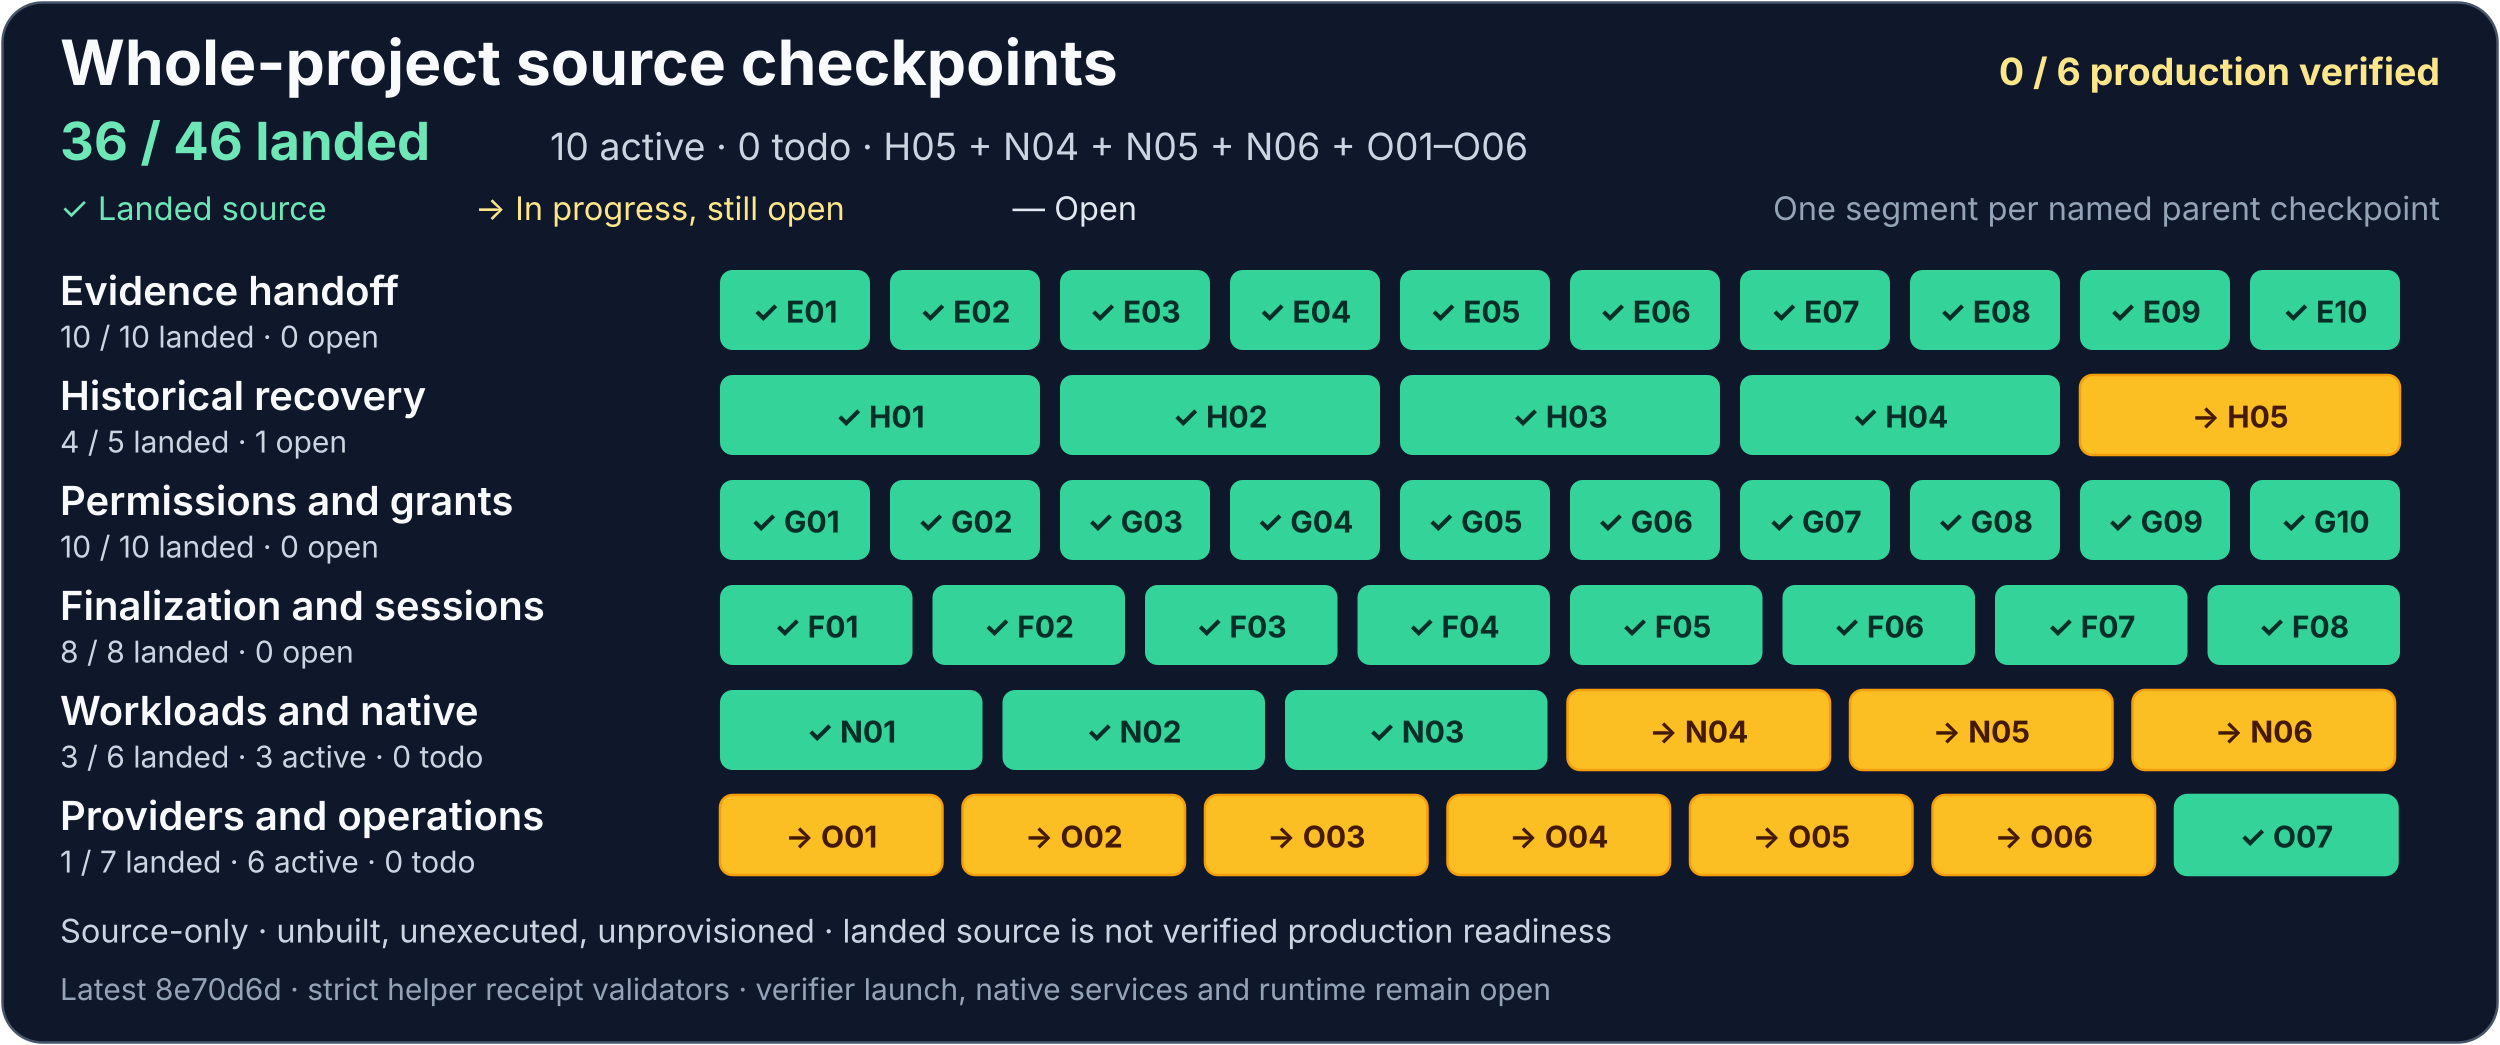
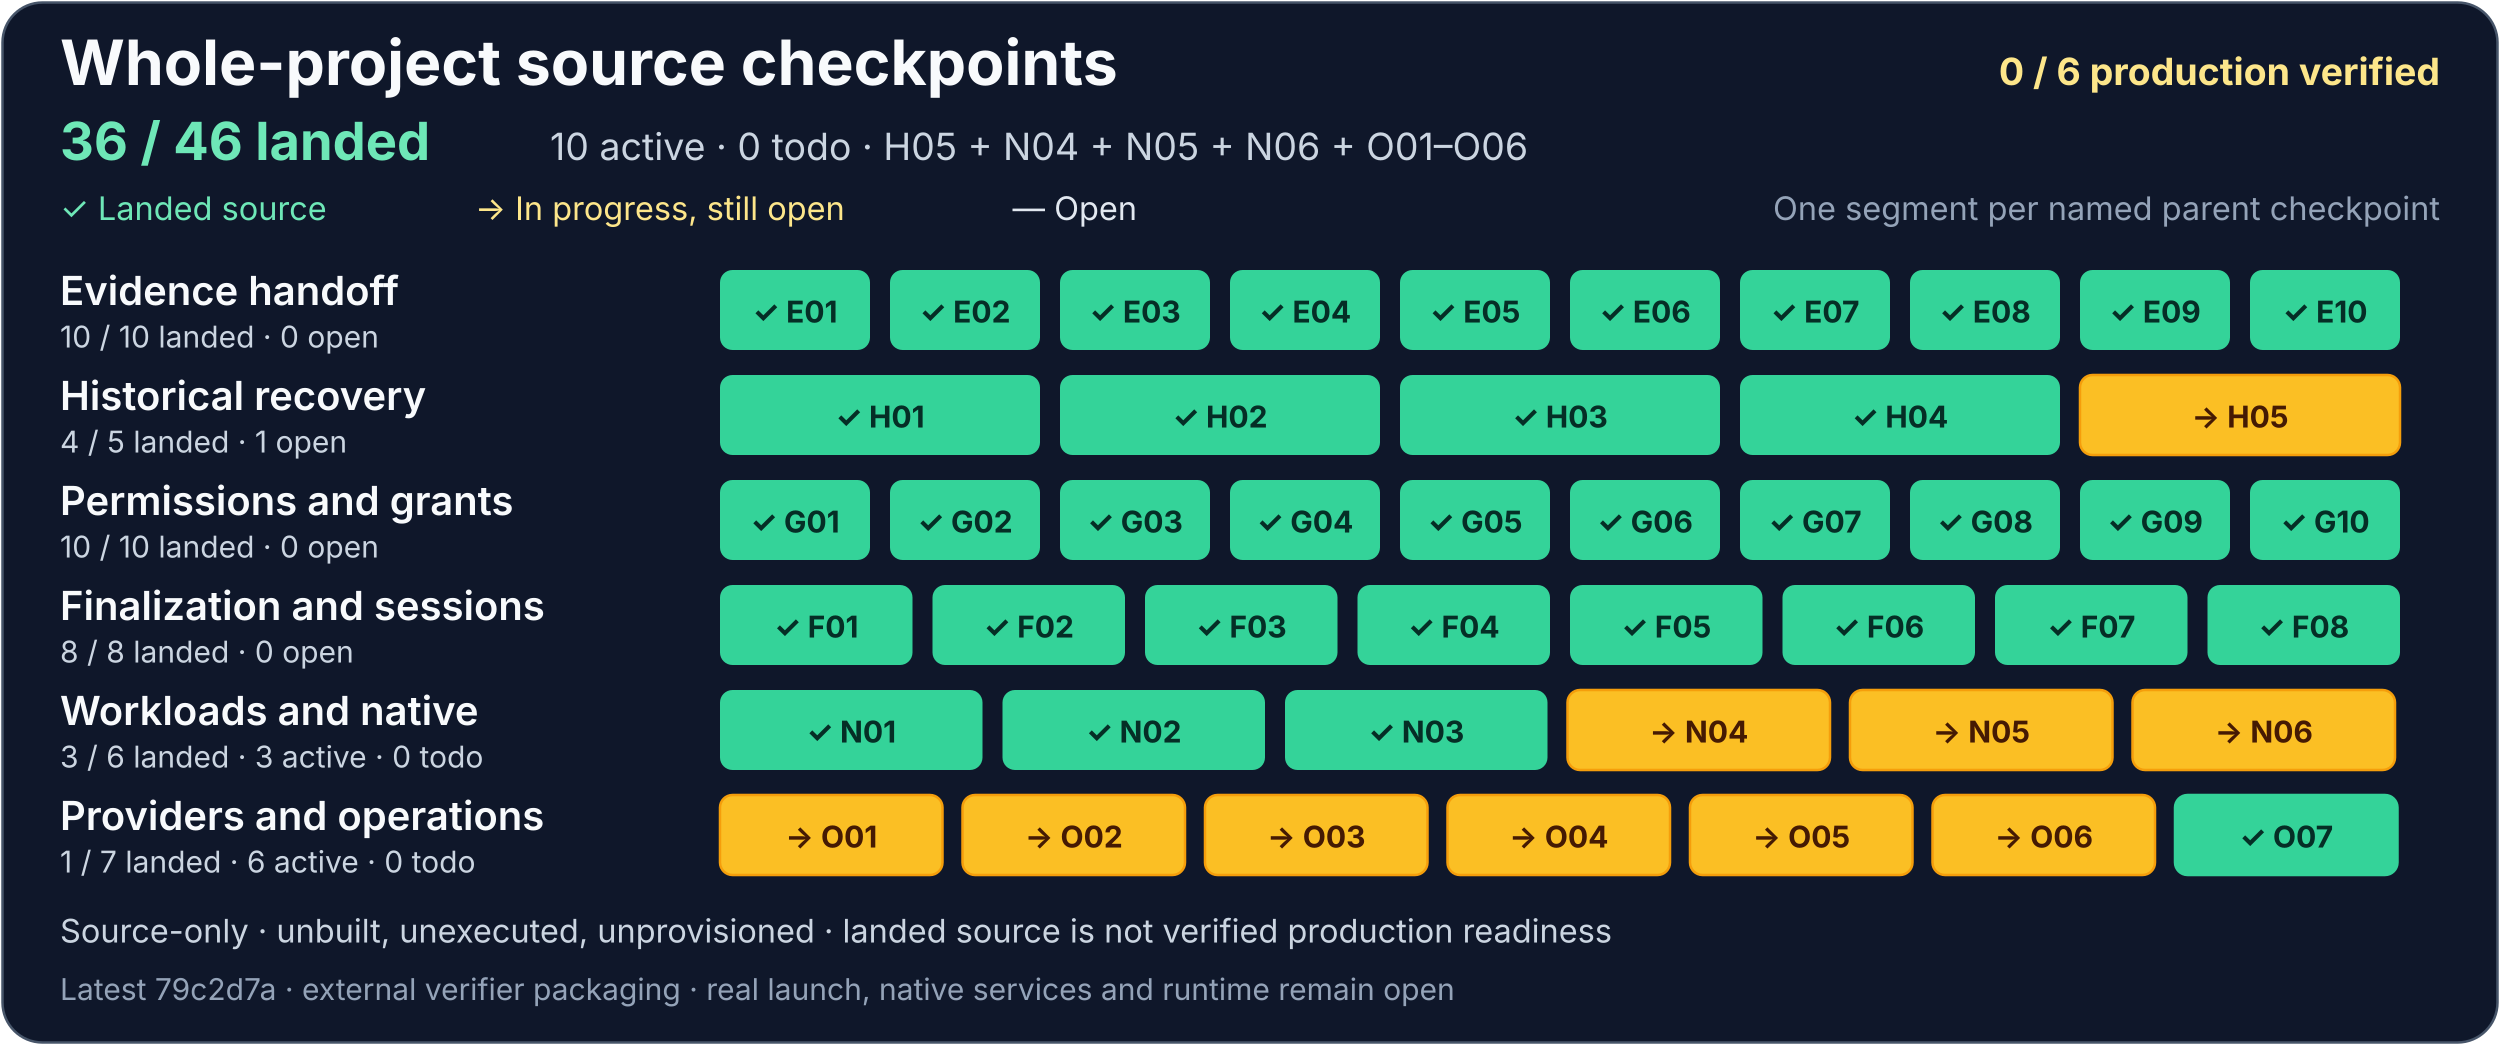
<svg xmlns="http://www.w3.org/2000/svg" width="1000" height="418" viewBox="0 0 1000 418" role="img" aria-labelledby="project-title project-description">
  <rect x="1" y="1" width="998" height="416" rx="16" fill="#0f172a" stroke="#475569" />
  <g font-family="system-ui, -apple-system, Segoe UI, sans-serif">
    <text x="24" y="34" fill="#f8fafc" font-size="25" font-weight="700">Whole-project source checkpoints</text>
    <text x="976" y="34" text-anchor="end" fill="#fde68a" font-size="15" font-weight="700">0 / 6 production verified</text>
    <text x="24" y="64" fill="#6ee7b7" font-size="21" font-weight="700">36 / 46 landed</text>
    <text x="220" y="64" fill="#cbd5e1" font-size="15">10 active · 0 todo · H05 + N04 + N05 + N06 + O01–O06</text>
    <text x="24" y="88" fill="#6ee7b7" font-size="13">✓ Landed source</text>
    <text x="190" y="88" fill="#fde68a" font-size="13">→ In progress, still open</text>
    <text x="405" y="88" fill="#e2e8f0" font-size="13">— Open</text>
    <text x="976" y="88" text-anchor="end" fill="#94a3b8" font-size="13">One segment per named parent checkpoint</text>
    <g aria-label="Evidence handoff: 10 of 10 landed, zero open">
      <text x="24" y="122" fill="#f8fafc" font-size="16" font-weight="600">Evidence handoff</text>
      <text x="24" y="139" fill="#cbd5e1" font-size="12">10 / 10 landed · 0 open</text>
      <g fill="#34d399">
        <rect x="288" y="108" width="60" height="32" rx="5" />
        <rect x="356" y="108" width="60" height="32" rx="5" />
        <rect x="424" y="108" width="60" height="32" rx="5" />
        <rect x="492" y="108" width="60" height="32" rx="5" />
        <rect x="560" y="108" width="60" height="32" rx="5" />
        <rect x="628" y="108" width="60" height="32" rx="5" />
        <rect x="696" y="108" width="60" height="32" rx="5" />
        <rect x="764" y="108" width="60" height="32" rx="5" />
        <rect x="832" y="108" width="60" height="32" rx="5" />
        <rect x="900" y="108" width="60" height="32" rx="5" />
      </g>
      <g fill="#052e26" font-size="12" font-weight="700" text-anchor="middle">
        <text x="318" y="129">✓ E01</text>
        <text x="386" y="129">✓ E02</text>
        <text x="454" y="129">✓ E03</text>
        <text x="522" y="129">✓ E04</text>
        <text x="590" y="129">✓ E05</text>
        <text x="658" y="129">✓ E06</text>
        <text x="726" y="129">✓ E07</text>
        <text x="794" y="129">✓ E08</text>
        <text x="862" y="129">✓ E09</text>
        <text x="930" y="129">✓ E10</text>
      </g>
    </g>
    <g aria-label="Historical recovery: 4 of 5 landed, one open">
      <text x="24" y="164" fill="#f8fafc" font-size="16" font-weight="600">Historical recovery</text>
      <text x="24" y="181" fill="#cbd5e1" font-size="12">4 / 5 landed · 1 open</text>
      <g fill="#34d399">
        <rect x="288" y="150" width="128" height="32" rx="5" />
        <rect x="424" y="150" width="128" height="32" rx="5" />
        <rect x="560" y="150" width="128" height="32" rx="5" />
        <rect x="696" y="150" width="128" height="32" rx="5" />
      </g>
      <a href="https://github.com/AndrewMohawk/serverware/commit/8af9c50398304ee69f9c3af85b1f4a52e4f2f6c0">
        <rect x="832" y="150" width="128" height="32" rx="5" fill="#fbbf24" stroke="#f59e0b" />
      </a>
      <g fill="#052e26" font-size="12" font-weight="700" text-anchor="middle">
        <text x="352" y="171">✓ H01</text>
        <text x="488" y="171">✓ H02</text>
        <text x="624" y="171">✓ H03</text>
        <text x="760" y="171">✓ H04</text>
        <text x="896" y="171" fill="#451a03">→ H05</text>
      </g>
    </g>
    <g aria-label="Permissions and grants: 10 of 10 landed, zero open">
      <text x="24" y="206" fill="#f8fafc" font-size="16" font-weight="600">Permissions and grants</text>
      <text x="24" y="223" fill="#cbd5e1" font-size="12">10 / 10 landed · 0 open</text>
      <g fill="#34d399">
        <rect x="288" y="192" width="60" height="32" rx="5" />
        <rect x="356" y="192" width="60" height="32" rx="5" />
        <rect x="424" y="192" width="60" height="32" rx="5" />
        <rect x="492" y="192" width="60" height="32" rx="5" />
        <rect x="560" y="192" width="60" height="32" rx="5" />
        <rect x="628" y="192" width="60" height="32" rx="5" />
        <rect x="696" y="192" width="60" height="32" rx="5" />
        <rect x="764" y="192" width="60" height="32" rx="5" />
        <rect x="832" y="192" width="60" height="32" rx="5" />
        <rect x="900" y="192" width="60" height="32" rx="5" />
      </g>
      <g fill="#052e26" font-size="12" font-weight="700" text-anchor="middle">
        <text x="318" y="213">✓ G01</text>
        <text x="386" y="213">✓ G02</text>
        <text x="454" y="213">✓ G03</text>
        <text x="522" y="213">✓ G04</text>
        <text x="590" y="213">✓ G05</text>
        <text x="658" y="213">✓ G06</text>
        <text x="726" y="213">✓ G07</text>
        <text x="794" y="213">✓ G08</text>
        <text x="862" y="213">✓ G09</text>
        <text x="930" y="213">✓ G10</text>
      </g>
    </g>
    <g aria-label="Finalization and sessions: 8 of 8 landed, zero open">
      <text x="24" y="248" fill="#f8fafc" font-size="16" font-weight="600">Finalization and sessions</text>
      <text x="24" y="265" fill="#cbd5e1" font-size="12">8 / 8 landed · 0 open</text>
      <g fill="#34d399">
        <rect x="288" y="234" width="77" height="32" rx="5" />
        <rect x="373" y="234" width="77" height="32" rx="5" />
        <rect x="458" y="234" width="77" height="32" rx="5" />
        <rect x="543" y="234" width="77" height="32" rx="5" />
        <rect x="628" y="234" width="77" height="32" rx="5" />
        <rect x="713" y="234" width="77" height="32" rx="5" />
        <rect x="798" y="234" width="77" height="32" rx="5" />
      </g>
      <rect x="883" y="234" width="77" height="32" rx="5" fill="#34d399" />
      <g fill="#052e26" font-size="12" font-weight="700" text-anchor="middle">
        <text x="326.5" y="255">✓ F01</text>
        <text x="411.5" y="255">✓ F02</text>
        <text x="496.5" y="255">✓ F03</text>
        <text x="581.5" y="255">✓ F04</text>
        <text x="666.5" y="255">✓ F05</text>
        <text x="751.5" y="255">✓ F06</text>
        <text x="836.5" y="255">✓ F07</text>
        <text x="921.5" y="255">✓ F08</text>
      </g>
    </g>
    <g aria-label="Workloads and native: 3 of 6 landed, three active and zero todo">
      <text x="24" y="290" fill="#f8fafc" font-size="16" font-weight="600">Workloads and native</text>
      <text x="24" y="307" fill="#cbd5e1" font-size="12">3 / 6 landed · 3 active · 0 todo</text>
      <g fill="#34d399">
        <rect x="288" y="276" width="105" height="32" rx="5" />
        <rect x="401" y="276" width="105" height="32" rx="5" />
        <rect x="514" y="276" width="105" height="32" rx="5" />
      </g>
      <g fill="#334155" stroke="#94a3b8">
        <a href="https://github.com/AndrewMohawk/serverware/commit/e1dc72bdaadca4bbbfcf83108d63305b61ec2f88">
          <rect x="627" y="276" width="105" height="32" rx="5" fill="#fbbf24" stroke="#f59e0b" />
        </a>
        <a href="https://github.com/AndrewMohawk/serverware/commit/c8ba544c58f5a768ef799179008ffabd38685a46">
          <rect x="740" y="276" width="105" height="32" rx="5" fill="#fbbf24" stroke="#f59e0b" />
        </a>
-         <a href="https://github.com/AndrewMohawk/serverware/commit/8e70d6d9bfa41e6d6e3c92f2d689ddc25af29b43">
+         <a href="https://github.com/AndrewMohawk/serverware/commit/79c2d7a4a69b826bcf7ac73f49c63b530e6260f2">
          <rect x="853" y="276" width="105" height="32" rx="5" fill="#fbbf24" stroke="#f59e0b" />
        </a>
      </g>
      <g font-size="12" font-weight="700" text-anchor="middle">
        <text x="340.5" y="297" fill="#052e26">✓ N01</text>
        <text x="453.5" y="297" fill="#052e26">✓ N02</text>
        <text x="566.5" y="297" fill="#052e26">✓ N03</text>
        <text x="679.5" y="297" fill="#451a03">→ N04</text>
        <text x="792.5" y="297" fill="#451a03">→ N05</text>
        <text x="905.5" y="297" fill="#451a03">→ N06</text>
      </g>
    </g>
    <g aria-label="Providers and operations: one of 7 landed, six active and zero todo">
      <text x="24" y="332" fill="#f8fafc" font-size="16" font-weight="600">Providers and operations</text>
      <text x="24" y="349" fill="#cbd5e1" font-size="12">1 / 7 landed · 6 active · 0 todo</text>
      <g fill="#334155" stroke="#94a3b8">
        <a href="https://github.com/AndrewMohawk/serverware/commit/4042ce263238ca962ed03fbd30eb4f8143f53bc8">
          <rect x="288" y="318" width="89" height="32" rx="5" fill="#fbbf24" stroke="#f59e0b" />
        </a>
        <a href="https://github.com/AndrewMohawk/serverware/commit/4042ce263238ca962ed03fbd30eb4f8143f53bc8">
          <rect x="385" y="318" width="89" height="32" rx="5" fill="#fbbf24" stroke="#f59e0b" />
        </a>
        <a href="https://github.com/AndrewMohawk/serverware/commit/af90afda7cfdfaeaaae26d8e72b33738b6fba039">
          <rect x="482" y="318" width="89" height="32" rx="5" fill="#fbbf24" stroke="#f59e0b" />
        </a>
        <a href="https://github.com/AndrewMohawk/serverware/commit/204eee52ad2fe143caab3077e3ff07a6cd976b8a">
          <rect x="579" y="318" width="89" height="32" rx="5" fill="#fbbf24" stroke="#f59e0b" />
        </a>
        <a href="https://github.com/AndrewMohawk/serverware/commit/c8ba544c58f5a768ef799179008ffabd38685a46">
          <rect x="676" y="318" width="89" height="32" rx="5" fill="#fbbf24" stroke="#f59e0b" />
        </a>
        <a href="https://github.com/AndrewMohawk/serverware/commit/2ae9505c40c2af88bb7b376c7b47d79fa98d20e8">
          <rect x="773" y="318" width="89" height="32" rx="5" fill="#fbbf24" stroke="#f59e0b" />
        </a>
        <a href="https://github.com/AndrewMohawk/serverware/commit/7cd671059560973739792fe0d2b308b0e6fd6c66">
          <rect x="870" y="318" width="89" height="32" rx="5" fill="#34d399" stroke="#34d399" />
        </a>
      </g>
      <g fill="#e2e8f0" font-size="12" font-weight="700" text-anchor="middle">
        <text x="332.5" y="339" fill="#451a03">→ O01</text>
        <text x="429.5" y="339" fill="#451a03">→ O02</text>
        <text x="526.5" y="339" fill="#451a03">→ O03</text>
        <text x="623.5" y="339" fill="#451a03">→ O04</text>
        <text x="720.5" y="339" fill="#451a03">→ O05</text>
        <text x="817.5" y="339" fill="#451a03">→ O06</text>
        <text x="914.5" y="339" fill="#052e26">✓ O07</text>
      </g>
    </g>
    <text x="24" y="377" fill="#cbd5e1" font-size="13">Source-only · unbuilt, unexecuted, unprovisioned · landed source is not verified production readiness</text>
-     <text x="24" y="400" fill="#94a3b8" font-size="12">Latest 8e70d6d · strict helper receipt validators · verifier launch, native services and runtime remain open</text>
+     <text x="24" y="400" fill="#94a3b8" font-size="12">Latest 79c2d7a · external verifier packaging · real launch, native services and runtime remain open</text>
  </g>
</svg>
